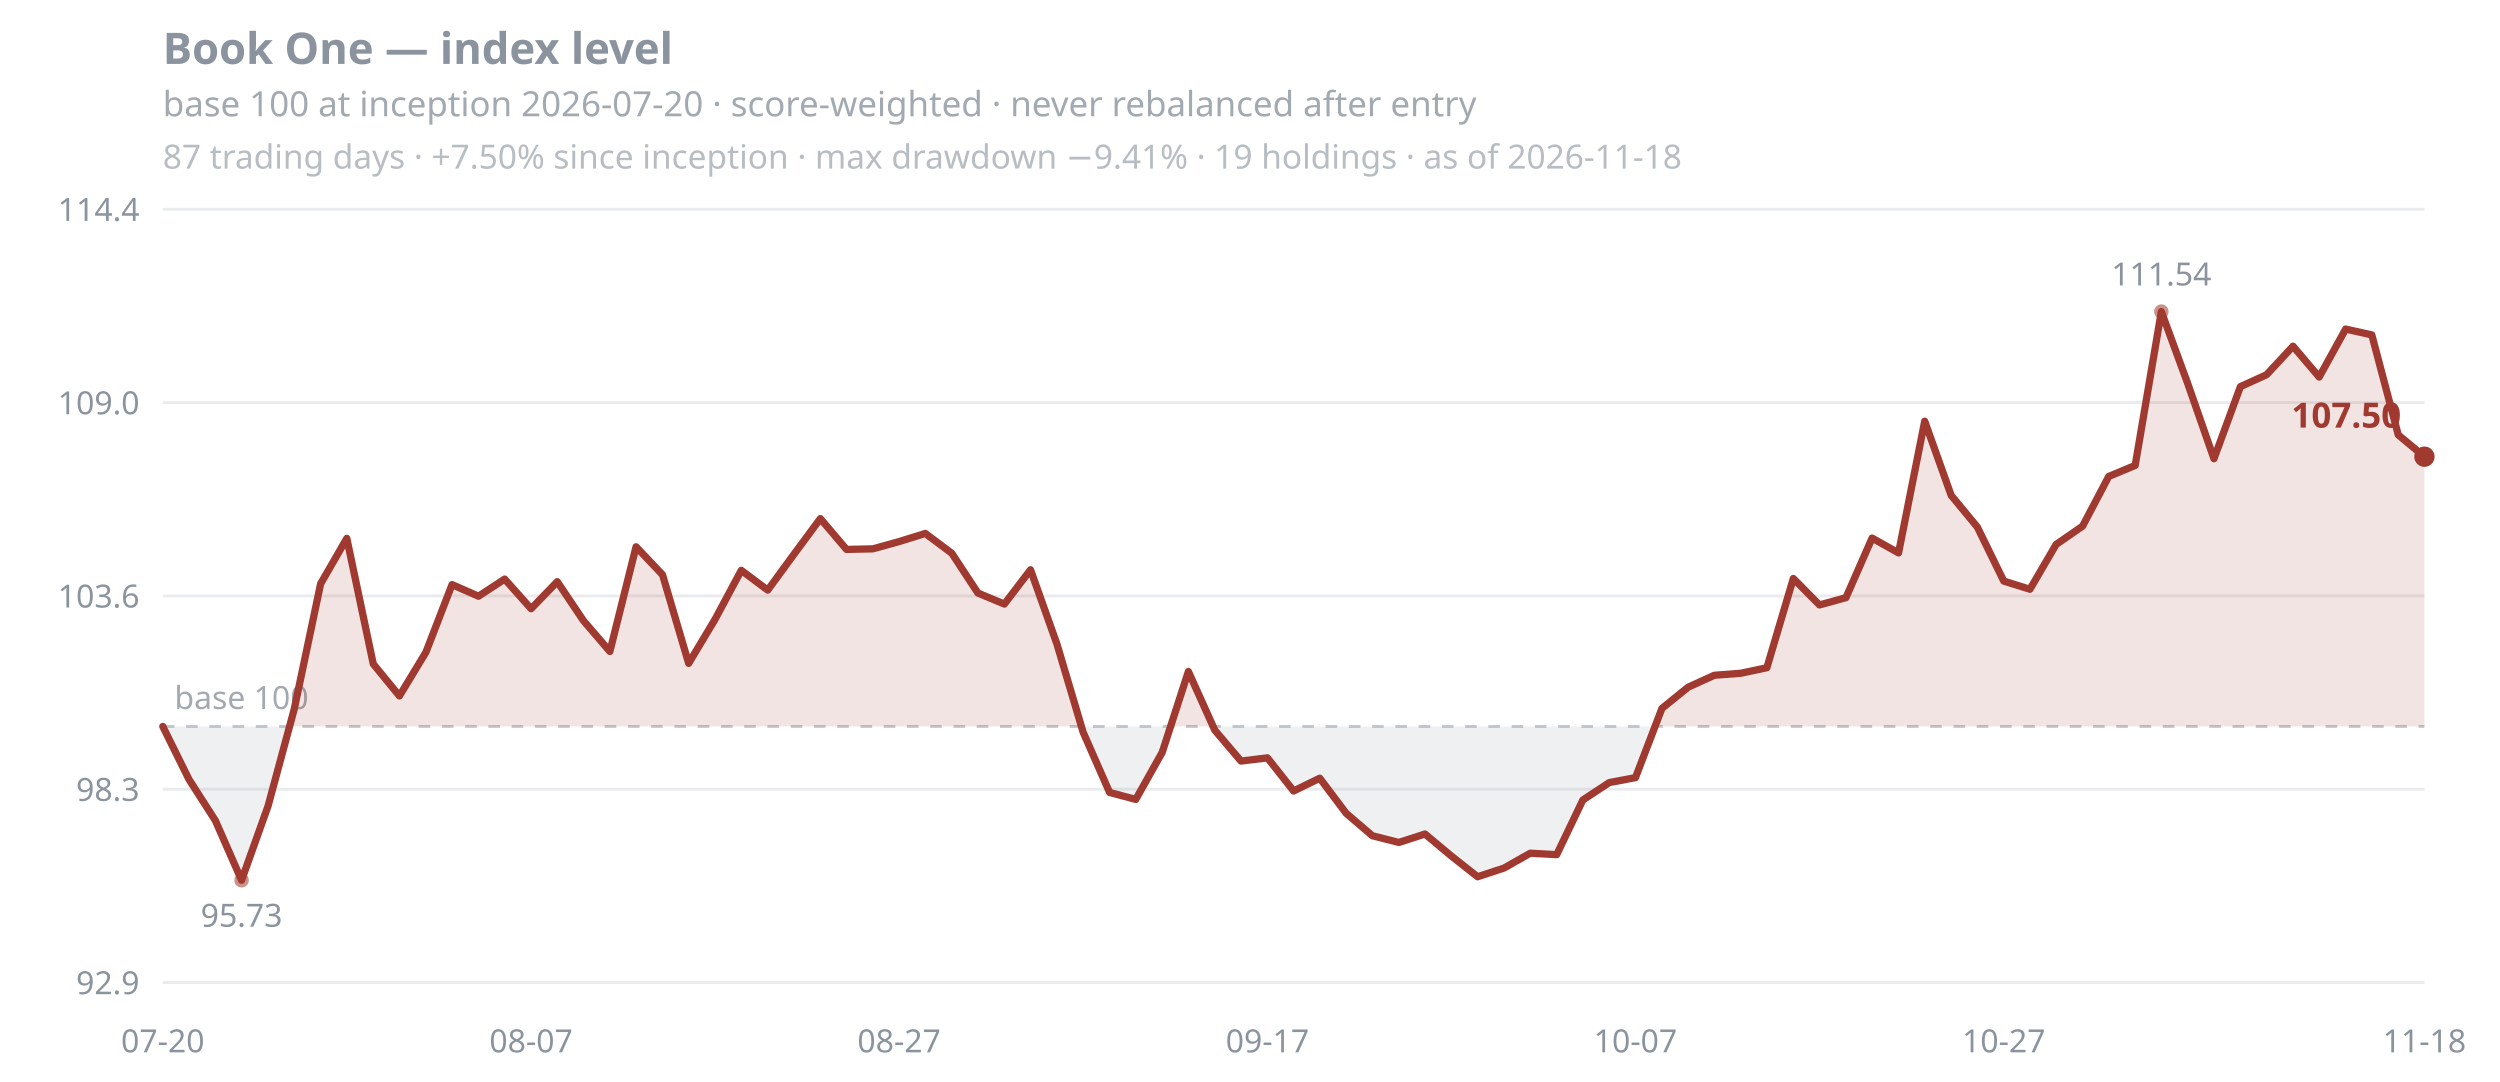
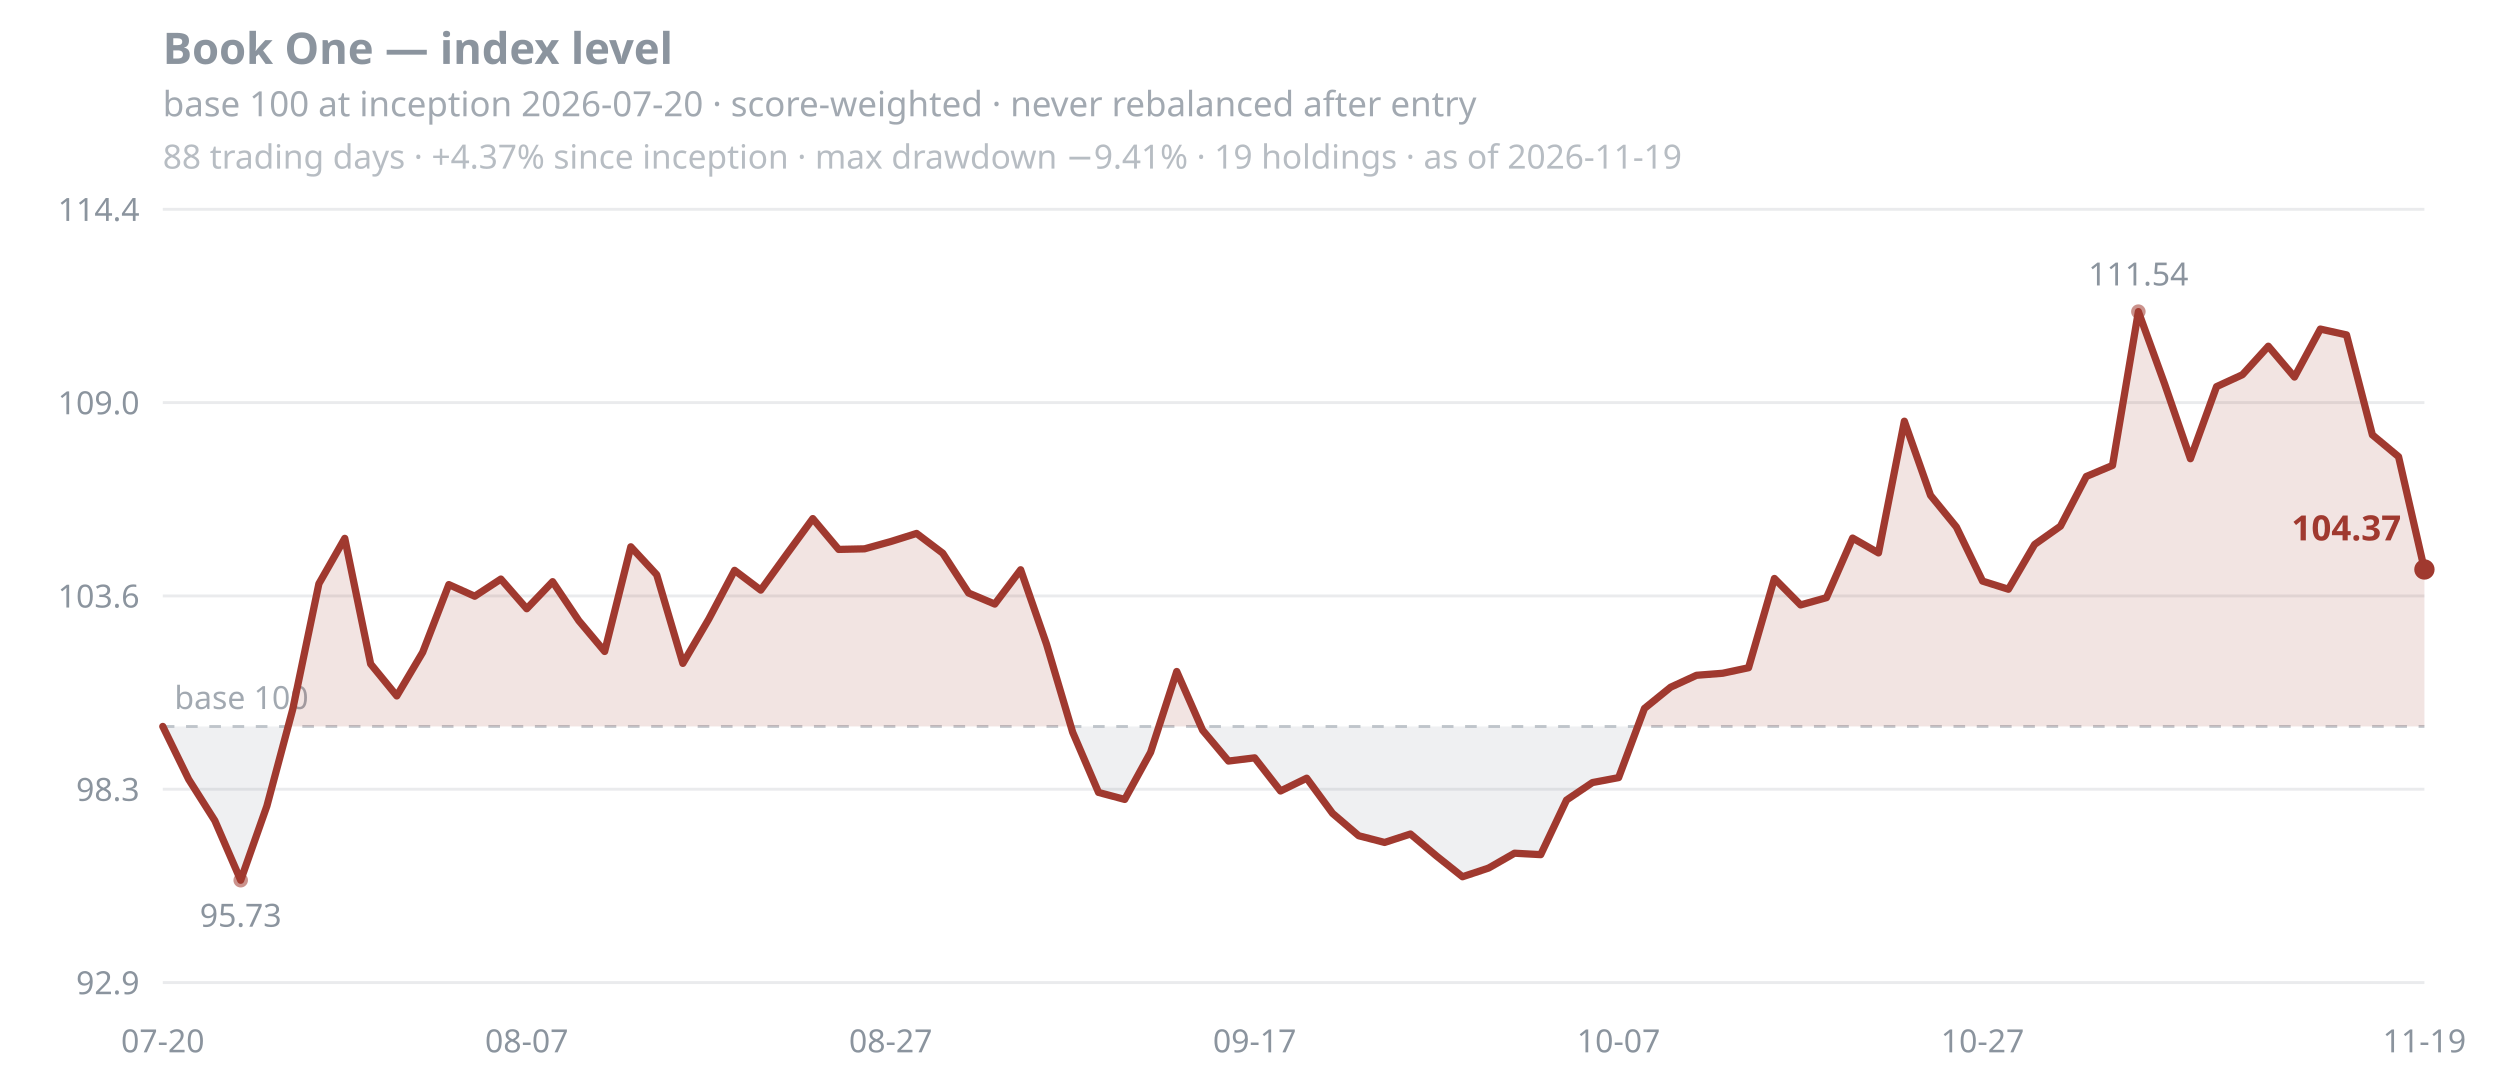
<svg xmlns="http://www.w3.org/2000/svg" viewBox="0 0 860 372" font-family="ui-sans-serif,system-ui,sans-serif">
  <text x="56" y="22" font-size="15" font-weight="600" fill="#8b949e">Book One — index level</text>
  <text x="56" y="40" font-size="12" fill="#8b949e" opacity="0.8">base 100 at inception 2026-07-20 · score-weighted · never rebalanced after entry</text>
-   <text x="56" y="58" font-size="11.5" fill="#8b949e" opacity="0.62">87 trading days · +7.50% since inception · max drawdown −9.41% · 19 holdings · as of 2026-11-18</text>
+   <text x="56" y="58" font-size="11.5" fill="#8b949e" opacity="0.62">88 trading days · +4.37% since inception · max drawdown −9.41% · 19 holdings · as of 2026-11-19</text>
  <line x1="56" y1="338.0" x2="834" y2="338.0" stroke="#8b949e" stroke-opacity="0.18" />
  <text x="48" y="342.0" font-size="11" fill="#8b949e" text-anchor="end">92.9</text>
  <line x1="56" y1="271.5" x2="834" y2="271.5" stroke="#8b949e" stroke-opacity="0.18" />
  <text x="48" y="275.5" font-size="11" fill="#8b949e" text-anchor="end">98.3</text>
  <line x1="56" y1="205.0" x2="834" y2="205.0" stroke="#8b949e" stroke-opacity="0.18" />
  <text x="48" y="209.0" font-size="11" fill="#8b949e" text-anchor="end">103.6</text>
  <line x1="56" y1="138.5" x2="834" y2="138.5" stroke="#8b949e" stroke-opacity="0.18" />
  <text x="48" y="142.5" font-size="11" fill="#8b949e" text-anchor="end">109.0</text>
  <line x1="56" y1="72.0" x2="834" y2="72.0" stroke="#8b949e" stroke-opacity="0.18" />
  <text x="48" y="76.0" font-size="11" fill="#8b949e" text-anchor="end">114.4</text>
  <line x1="56" y1="249.9" x2="834" y2="249.9" stroke="#8b949e" stroke-opacity="0.5" stroke-dasharray="4 4" />
  <text x="60" y="243.9" font-size="11" fill="#8b949e" text-anchor="start" opacity="0.8">base 100</text>
  <text x="56.0" y="362" font-size="11" fill="#8b949e" text-anchor="middle">07-20</text>
-   <text x="182.7" y="362" font-size="11" fill="#8b949e" text-anchor="middle">08-07</text>
-   <text x="309.3" y="362" font-size="11" fill="#8b949e" text-anchor="middle">08-27</text>
-   <text x="436.0" y="362" font-size="11" fill="#8b949e" text-anchor="middle">09-17</text>
-   <text x="562.6" y="362" font-size="11" fill="#8b949e" text-anchor="middle">10-07</text>
-   <text x="689.3" y="362" font-size="11" fill="#8b949e" text-anchor="middle">10-27</text>
-   <text x="834.0" y="362" font-size="11" fill="#8b949e" text-anchor="middle">11-18</text>
+   <text x="181.2" y="362" font-size="11" fill="#8b949e" text-anchor="middle">08-07</text>
+   <text x="306.4" y="362" font-size="11" fill="#8b949e" text-anchor="middle">08-27</text>
+   <text x="431.6" y="362" font-size="11" fill="#8b949e" text-anchor="middle">09-17</text>
+   <text x="556.8" y="362" font-size="11" fill="#8b949e" text-anchor="middle">10-07</text>
+   <text x="682.0" y="362" font-size="11" fill="#8b949e" text-anchor="middle">10-27</text>
+   <text x="834.0" y="362" font-size="11" fill="#8b949e" text-anchor="middle">11-19</text>
  <defs>
    <clipPath id="above">
      <rect x="56" y="72" width="778" height="177.9" />
    </clipPath>
    <clipPath id="below">
      <rect x="56" y="249.9" width="778" height="88.1" />
    </clipPath>
  </defs>
-   <polygon points="56.0,249.9 56.0,249.9 65.0,268.1 74.1,282.3 83.1,302.8 92.2,277.3 101.2,244.0 110.3,200.8 119.3,185.2 128.4,228.4 137.4,239.4 146.5,224.4 155.5,201.1 164.6,205.1 173.6,199.2 182.7,209.4 191.7,200.1 200.7,213.5 209.8,224.1 218.8,188.1 227.9,197.7 236.9,228.2 246.0,213.0 255.0,196.2 264.1,203.0 273.1,190.7 282.2,178.4 291.2,189.0 300.3,188.8 309.3,186.3 318.3,183.5 327.4,190.3 336.4,204.0 345.5,207.8 354.5,196.0 363.6,221.6 372.6,251.9 381.7,272.6 390.7,275.0 399.8,258.8 408.8,231.0 417.9,251.2 426.9,261.8 436.0,260.7 445.0,272.1 454.0,267.7 463.1,279.8 472.1,287.5 481.2,289.8 490.2,286.9 499.3,294.5 508.3,301.6 517.4,298.6 526.4,293.5 535.5,294.0 544.5,275.2 553.6,269.2 562.6,267.5 571.7,243.7 580.7,236.4 589.7,232.3 598.8,231.6 607.8,229.7 616.9,199.0 625.9,208.1 635.0,205.6 644.0,185.1 653.1,190.2 662.1,144.9 671.2,170.4 680.2,181.3 689.3,199.9 698.3,202.7 707.3,187.3 716.4,181.0 725.4,163.9 734.5,160.1 743.5,107.2 752.6,132.0 761.6,157.8 770.7,133.0 779.7,128.9 788.8,119.1 797.8,129.7 806.9,113.2 815.9,115.2 825.0,149.6 834.0,157.1 834.0,249.9" fill="#a0392f" fill-opacity="0.14" clip-path="url(#above)" />
-   <polygon points="56.0,249.9 56.0,249.9 65.0,268.1 74.1,282.3 83.1,302.8 92.2,277.3 101.2,244.0 110.3,200.8 119.3,185.2 128.4,228.4 137.4,239.4 146.5,224.4 155.5,201.1 164.6,205.1 173.6,199.2 182.7,209.4 191.7,200.1 200.7,213.5 209.8,224.1 218.8,188.1 227.9,197.7 236.9,228.2 246.0,213.0 255.0,196.2 264.1,203.0 273.1,190.7 282.2,178.4 291.2,189.0 300.3,188.8 309.3,186.3 318.3,183.5 327.4,190.3 336.4,204.0 345.5,207.8 354.5,196.0 363.6,221.6 372.6,251.9 381.7,272.6 390.7,275.0 399.8,258.8 408.8,231.0 417.9,251.2 426.9,261.8 436.0,260.7 445.0,272.1 454.0,267.7 463.1,279.8 472.1,287.5 481.2,289.8 490.2,286.9 499.3,294.5 508.3,301.6 517.4,298.6 526.4,293.5 535.5,294.0 544.5,275.2 553.6,269.2 562.6,267.5 571.7,243.7 580.7,236.4 589.7,232.3 598.8,231.6 607.8,229.7 616.9,199.0 625.9,208.1 635.0,205.6 644.0,185.1 653.1,190.2 662.1,144.9 671.2,170.4 680.2,181.3 689.3,199.9 698.3,202.7 707.3,187.3 716.4,181.0 725.4,163.9 734.5,160.1 743.5,107.2 752.6,132.0 761.6,157.8 770.7,133.0 779.7,128.9 788.8,119.1 797.8,129.7 806.9,113.2 815.9,115.2 825.0,149.6 834.0,157.1 834.0,249.9" fill="#8b949e" fill-opacity="0.14" clip-path="url(#below)" />
-   <polyline points="56.0,249.9 65.0,268.1 74.1,282.3 83.1,302.8 92.2,277.3 101.2,244.0 110.3,200.8 119.3,185.2 128.4,228.4 137.4,239.4 146.5,224.4 155.5,201.1 164.6,205.1 173.6,199.2 182.7,209.4 191.7,200.1 200.7,213.5 209.8,224.1 218.8,188.1 227.9,197.7 236.9,228.2 246.0,213.0 255.0,196.2 264.1,203.0 273.1,190.7 282.2,178.4 291.2,189.0 300.3,188.8 309.3,186.3 318.3,183.5 327.4,190.3 336.4,204.0 345.5,207.8 354.5,196.0 363.6,221.6 372.6,251.9 381.7,272.6 390.7,275.0 399.8,258.8 408.8,231.0 417.9,251.2 426.9,261.8 436.0,260.7 445.0,272.1 454.0,267.7 463.1,279.8 472.1,287.5 481.2,289.8 490.2,286.9 499.3,294.5 508.3,301.6 517.4,298.6 526.4,293.5 535.5,294.0 544.5,275.2 553.6,269.2 562.6,267.5 571.7,243.7 580.7,236.4 589.7,232.3 598.8,231.6 607.8,229.7 616.9,199.0 625.9,208.1 635.0,205.6 644.0,185.1 653.1,190.2 662.1,144.9 671.2,170.4 680.2,181.3 689.3,199.9 698.3,202.7 707.3,187.3 716.4,181.0 725.4,163.9 734.5,160.1 743.5,107.2 752.6,132.0 761.6,157.8 770.7,133.0 779.7,128.9 788.8,119.1 797.8,129.7 806.9,113.2 815.9,115.2 825.0,149.6 834.0,157.1" fill="none" stroke="#a0392f" stroke-width="2.5" stroke-linejoin="round" stroke-linecap="round" />
-   <circle cx="83.1" cy="302.8" r="2.5" fill="#a0392f" fill-opacity="0.55" />
-   <text x="83.1" y="318.8" font-size="11" fill="#8b949e" text-anchor="middle">95.73</text>
-   <circle cx="743.5" cy="107.2" r="2.5" fill="#a0392f" fill-opacity="0.55" />
-   <text x="743.5" y="98.2" font-size="11" fill="#8b949e" text-anchor="middle">111.54</text>
-   <circle cx="834.0" cy="157.1" r="3.5" fill="#a0392f" />
-   <text x="826.0" y="147.1" font-size="12" font-weight="600" fill="#a0392f" text-anchor="end">107.50</text>
+   <polygon points="56.0,249.9 56.0,249.9 64.9,268.1 73.9,282.3 82.8,302.8 91.8,277.3 100.7,244.0 109.7,200.8 118.6,185.2 127.5,228.4 136.5,239.4 145.4,224.4 154.4,201.1 163.3,205.1 172.3,199.2 181.2,209.4 190.1,200.1 199.1,213.5 208.0,224.1 217.0,188.1 225.9,197.7 234.9,228.2 243.8,213.0 252.7,196.2 261.7,203.0 270.6,190.7 279.6,178.4 288.5,189.0 297.4,188.8 306.4,186.3 315.3,183.5 324.3,190.3 333.2,204.0 342.2,207.8 351.1,196.0 360.0,221.6 369.0,251.9 377.9,272.6 386.9,275.0 395.8,258.8 404.8,231.0 413.7,251.2 422.6,261.8 431.6,260.7 440.5,272.1 449.5,267.7 458.4,279.8 467.4,287.5 476.3,289.8 485.2,286.9 494.2,294.5 503.1,301.6 512.1,298.6 521.0,293.5 530.0,294.0 538.9,275.2 547.8,269.2 556.8,267.5 565.7,243.7 574.7,236.4 583.6,232.3 592.6,231.6 601.5,229.7 610.4,199.0 619.4,208.1 628.3,205.6 637.3,185.1 646.2,190.2 655.1,144.9 664.1,170.4 673.0,181.3 682.0,199.9 690.9,202.7 699.9,187.3 708.8,181.0 717.7,163.9 726.7,160.1 735.6,107.2 744.6,132.0 753.5,157.8 762.5,133.0 771.4,128.9 780.3,119.1 789.3,129.7 798.2,113.2 807.2,115.2 816.1,149.6 825.1,157.1 834.0,195.9 834.0,249.9" fill="#a0392f" fill-opacity="0.14" clip-path="url(#above)" />
+   <polygon points="56.0,249.9 56.0,249.9 64.9,268.1 73.9,282.3 82.8,302.8 91.8,277.3 100.7,244.0 109.7,200.8 118.6,185.2 127.5,228.4 136.5,239.4 145.4,224.4 154.4,201.1 163.3,205.1 172.3,199.2 181.2,209.4 190.1,200.1 199.1,213.5 208.0,224.1 217.0,188.1 225.9,197.7 234.9,228.2 243.8,213.0 252.7,196.2 261.7,203.0 270.6,190.7 279.6,178.4 288.5,189.0 297.4,188.8 306.4,186.3 315.3,183.5 324.3,190.3 333.2,204.0 342.2,207.8 351.1,196.0 360.0,221.6 369.0,251.9 377.9,272.6 386.9,275.0 395.8,258.8 404.8,231.0 413.7,251.2 422.6,261.8 431.6,260.7 440.5,272.1 449.5,267.7 458.4,279.8 467.4,287.5 476.3,289.8 485.2,286.9 494.2,294.5 503.1,301.6 512.1,298.6 521.0,293.5 530.0,294.0 538.9,275.2 547.8,269.2 556.8,267.5 565.7,243.7 574.7,236.4 583.6,232.3 592.6,231.6 601.5,229.7 610.4,199.0 619.4,208.1 628.3,205.6 637.3,185.1 646.2,190.2 655.1,144.9 664.1,170.4 673.0,181.3 682.0,199.9 690.9,202.7 699.9,187.3 708.8,181.0 717.7,163.9 726.7,160.1 735.6,107.2 744.6,132.0 753.5,157.8 762.5,133.0 771.4,128.9 780.3,119.1 789.3,129.7 798.2,113.2 807.2,115.2 816.1,149.6 825.1,157.1 834.0,195.9 834.0,249.9" fill="#8b949e" fill-opacity="0.14" clip-path="url(#below)" />
+   <polyline points="56.0,249.9 64.9,268.1 73.9,282.3 82.8,302.8 91.8,277.3 100.7,244.0 109.7,200.8 118.6,185.2 127.5,228.4 136.5,239.4 145.4,224.4 154.4,201.1 163.3,205.1 172.3,199.2 181.2,209.4 190.1,200.1 199.1,213.5 208.0,224.1 217.0,188.1 225.9,197.7 234.9,228.2 243.8,213.0 252.7,196.2 261.7,203.0 270.6,190.7 279.6,178.4 288.5,189.0 297.4,188.8 306.4,186.3 315.3,183.5 324.3,190.3 333.2,204.0 342.2,207.8 351.1,196.0 360.0,221.6 369.0,251.9 377.9,272.6 386.9,275.0 395.8,258.8 404.8,231.0 413.7,251.2 422.6,261.8 431.6,260.7 440.5,272.1 449.5,267.7 458.4,279.8 467.4,287.5 476.3,289.8 485.2,286.9 494.2,294.5 503.1,301.6 512.1,298.6 521.0,293.5 530.0,294.0 538.9,275.2 547.8,269.2 556.8,267.5 565.7,243.7 574.7,236.4 583.6,232.3 592.6,231.6 601.5,229.7 610.4,199.0 619.4,208.1 628.3,205.6 637.3,185.1 646.2,190.2 655.1,144.9 664.1,170.4 673.0,181.3 682.0,199.9 690.9,202.7 699.9,187.3 708.8,181.0 717.7,163.9 726.7,160.1 735.6,107.2 744.6,132.0 753.5,157.8 762.5,133.0 771.4,128.9 780.3,119.1 789.3,129.7 798.2,113.2 807.2,115.2 816.1,149.6 825.1,157.1 834.0,195.9" fill="none" stroke="#a0392f" stroke-width="2.5" stroke-linejoin="round" stroke-linecap="round" />
+   <circle cx="82.8" cy="302.8" r="2.5" fill="#a0392f" fill-opacity="0.55" />
+   <text x="82.8" y="318.8" font-size="11" fill="#8b949e" text-anchor="middle">95.73</text>
+   <circle cx="735.6" cy="107.2" r="2.5" fill="#a0392f" fill-opacity="0.55" />
+   <text x="735.6" y="98.2" font-size="11" fill="#8b949e" text-anchor="middle">111.54</text>
+   <circle cx="834.0" cy="195.9" r="3.5" fill="#a0392f" />
+   <text x="826.0" y="185.9" font-size="12" font-weight="600" fill="#a0392f" text-anchor="end">104.37</text>
</svg>
